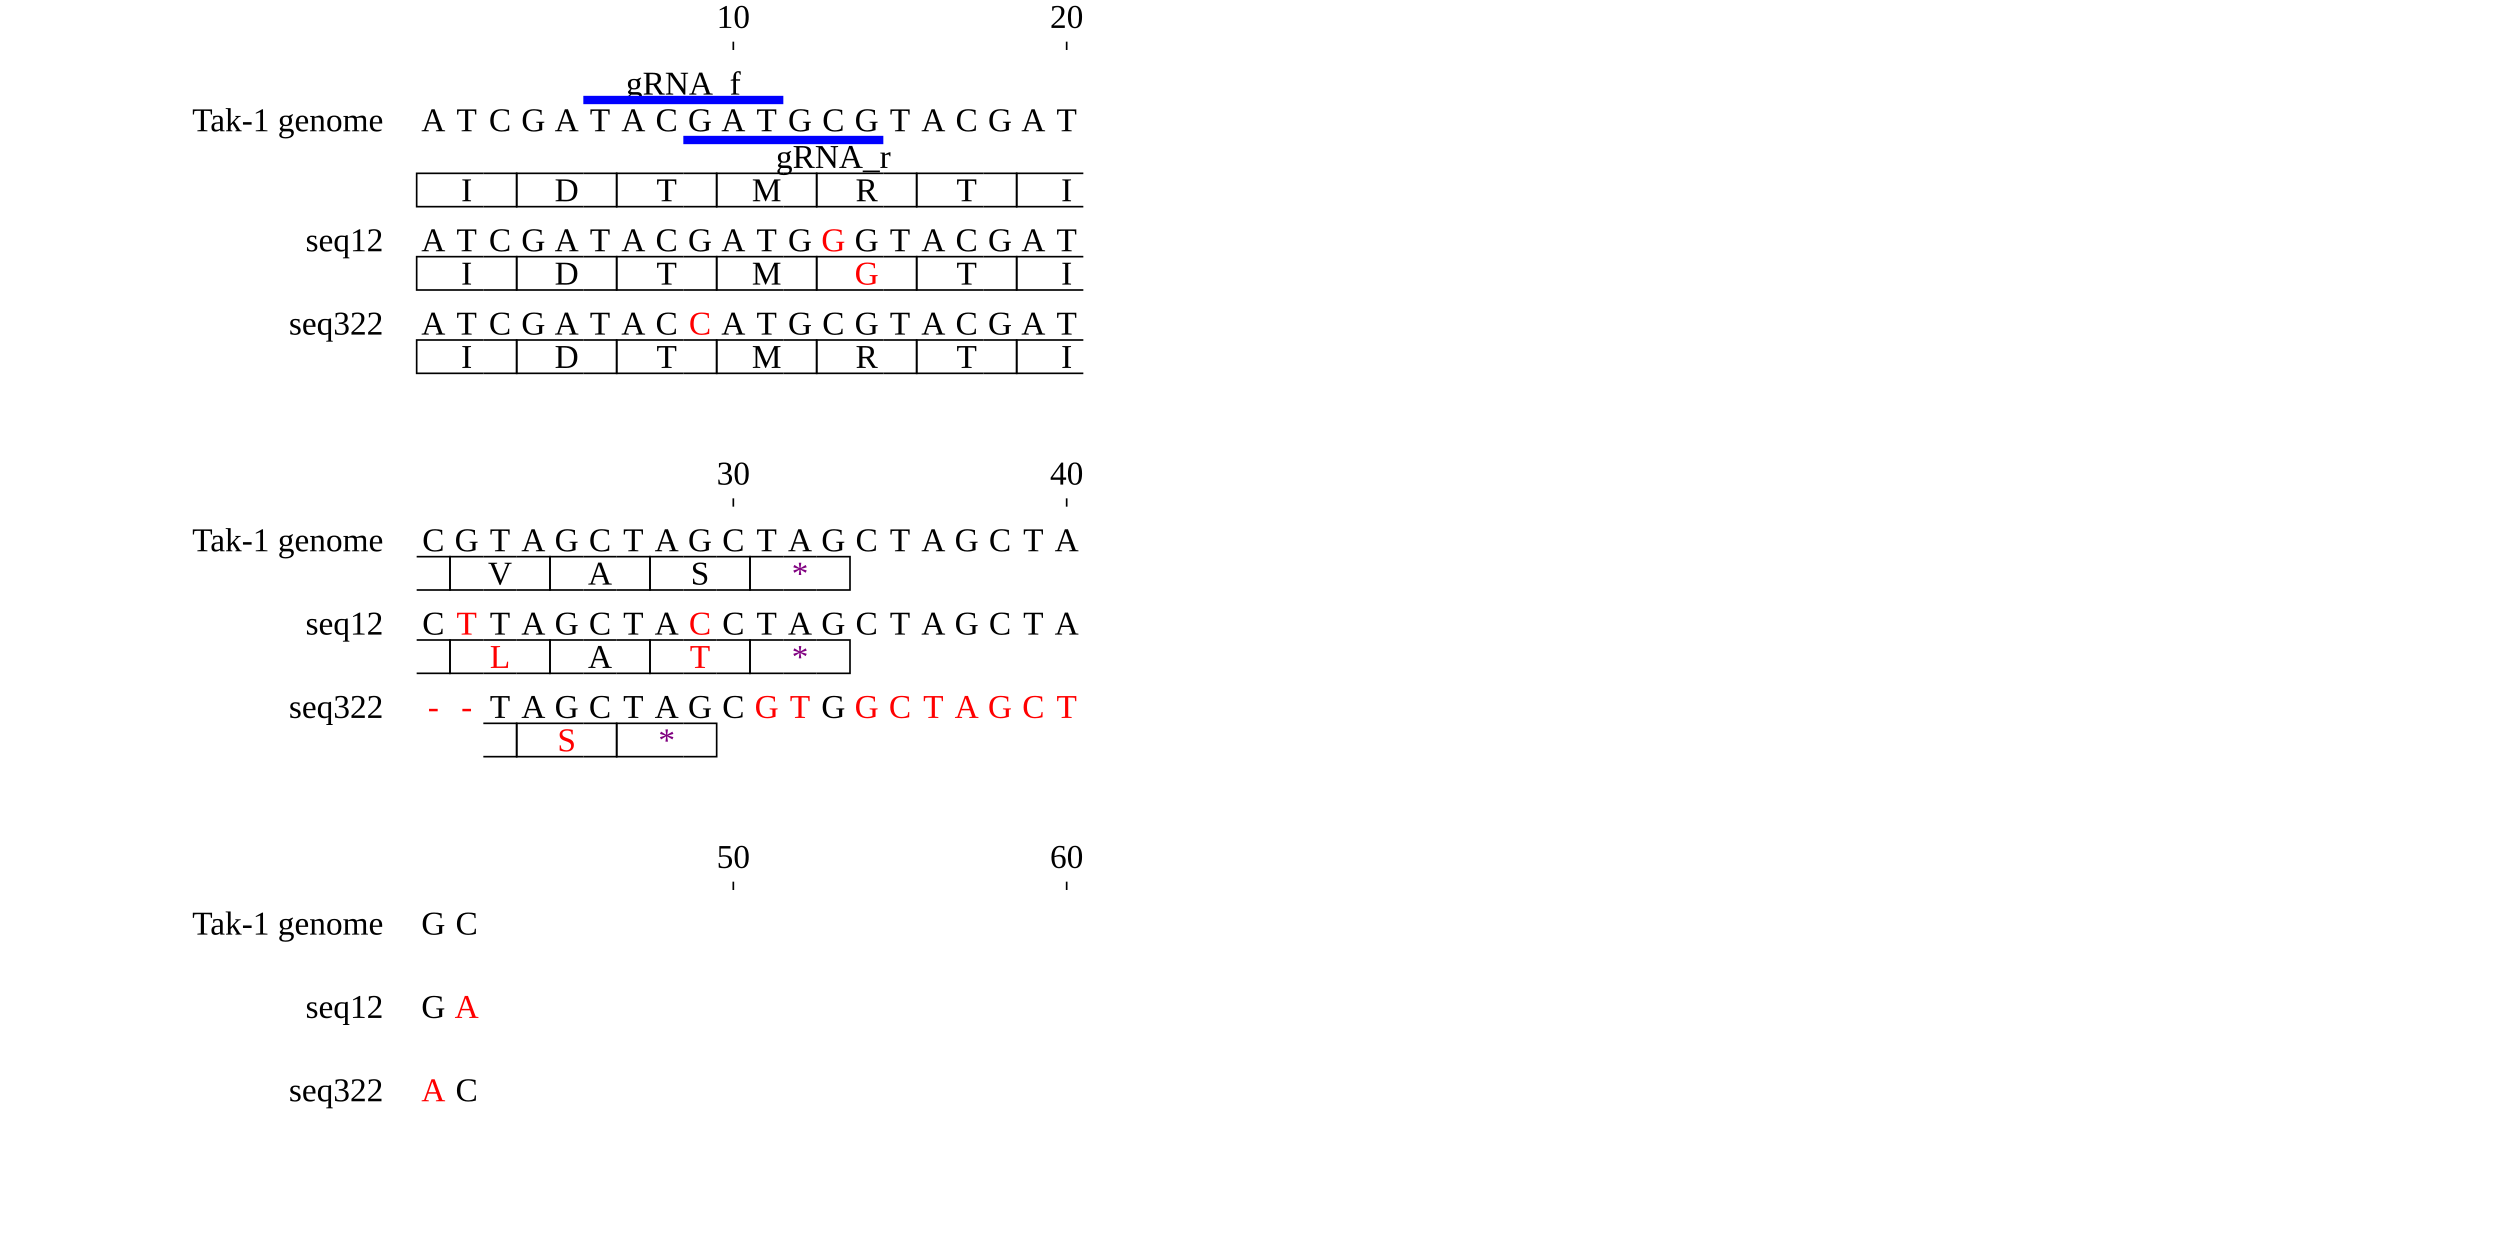
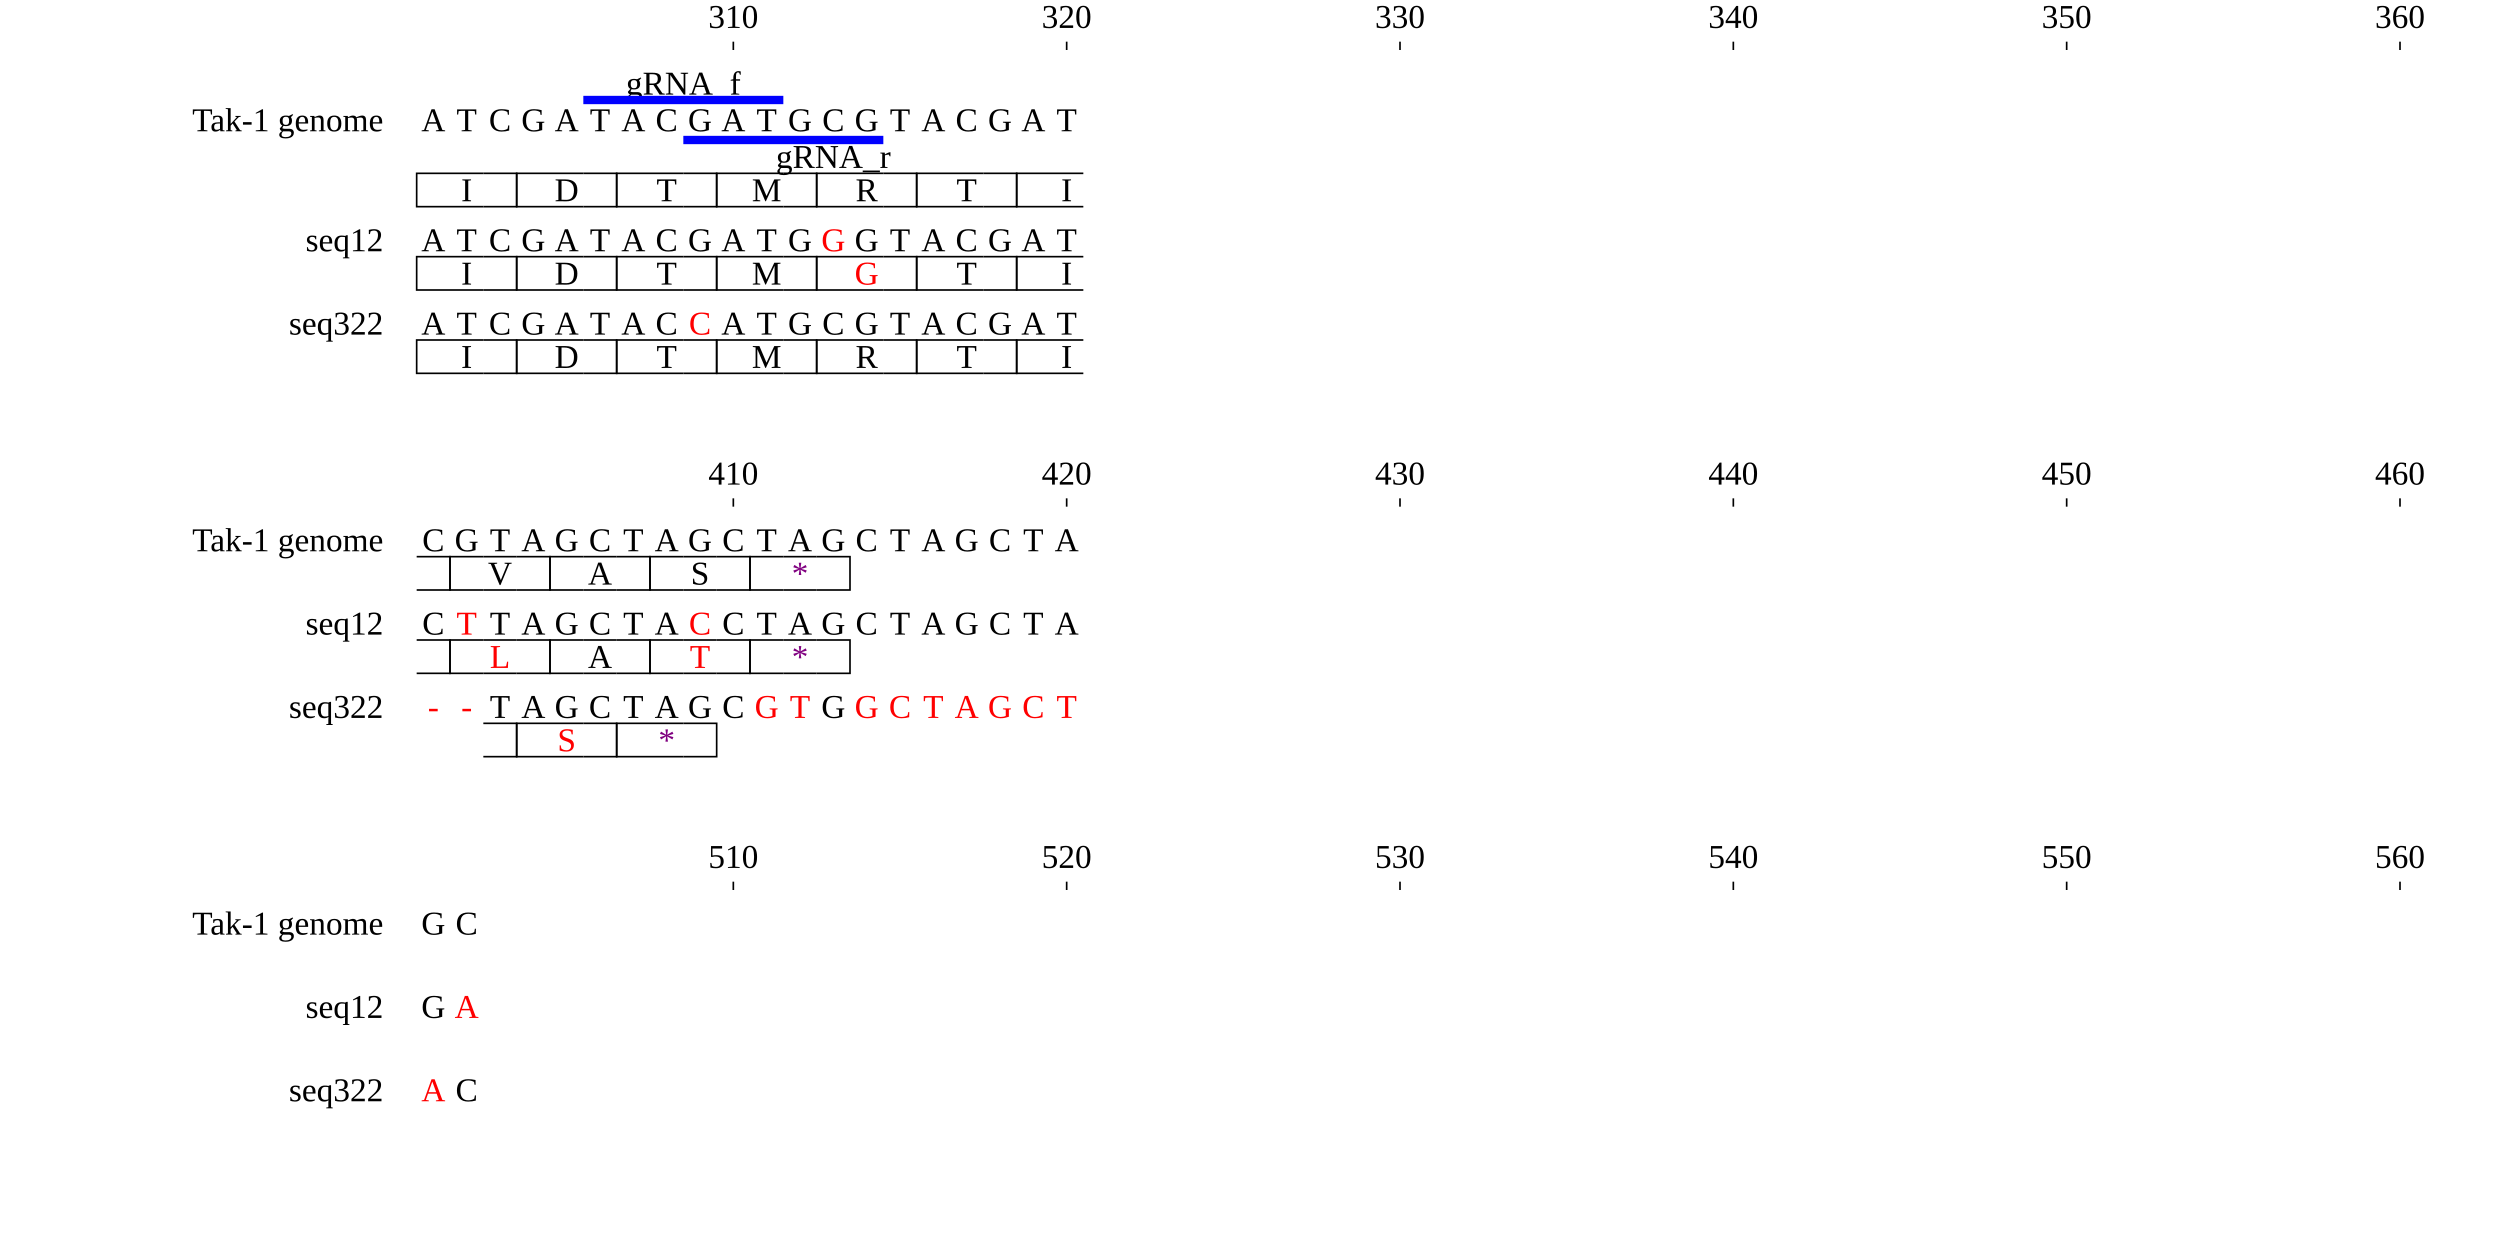
<svg xmins="http://www.w3.org/2000/svg" viewBox="0 0 1500 750">
-   <text x="440" y="10.0" fill="black" style="font-size: 20px" text-anchor="middle" dominant-baseline="central">10</text>
+   <text x="440" y="10.0" fill="black" style="font-size: 20px" text-anchor="middle" dominant-baseline="central">310</text>
  <line x1="440" x2="440" y1="25.0" y2="30.0" stroke="black" />
-   <text x="640" y="10.0" fill="black" style="font-size: 20px" text-anchor="middle" dominant-baseline="central">20</text>
+   <text x="640" y="10.0" fill="black" style="font-size: 20px" text-anchor="middle" dominant-baseline="central">320</text>
  <line x1="640" x2="640" y1="25.0" y2="30.0" stroke="black" />
+   <text x="840" y="10.0" fill="black" style="font-size: 20px" text-anchor="middle" dominant-baseline="central">330</text>
+   <line x1="840" x2="840" y1="25.0" y2="30.0" stroke="black" />
+   <text x="1040" y="10.0" fill="black" style="font-size: 20px" text-anchor="middle" dominant-baseline="central">340</text>
+   <line x1="1040" x2="1040" y1="25.0" y2="30.0" stroke="black" />
+   <text x="1240" y="10.0" fill="black" style="font-size: 20px" text-anchor="middle" dominant-baseline="central">350</text>
+   <line x1="1240" x2="1240" y1="25.0" y2="30.0" stroke="black" />
+   <text x="1440" y="10.0" fill="black" style="font-size: 20px" text-anchor="middle" dominant-baseline="central">360</text>
+   <line x1="1440" x2="1440" y1="25.0" y2="30.0" stroke="black" />
+   <text x="1640" y="10.0" fill="black" style="font-size: 20px" text-anchor="middle" dominant-baseline="central">370</text>
+   <line x1="1640" x2="1640" y1="25.0" y2="30.0" stroke="black" />
+   <text x="1840" y="10.0" fill="black" style="font-size: 20px" text-anchor="middle" dominant-baseline="central">380</text>
+   <line x1="1840" x2="1840" y1="25.0" y2="30.0" stroke="black" />
+   <text x="2040" y="10.0" fill="black" style="font-size: 20px" text-anchor="middle" dominant-baseline="central">390</text>
+   <line x1="2040" x2="2040" y1="25.0" y2="30.0" stroke="black" />
+   <text x="2240" y="10.0" fill="black" style="font-size: 20px" text-anchor="middle" dominant-baseline="central">400</text>
+   <line x1="2240" x2="2240" y1="25.0" y2="30.0" stroke="black" />
  <text x="410.0" y="50.0" fill="black" style="font-size: 20px" text-anchor="middle" dominant-baseline="central">gRNA_f</text>
  <line x1="350.0" x2="470.0" y1="60.0" y2="60.0" stroke="blue" stroke-width="5" />
  <text x="230.0" y="72.0" fill="black" style="font-size: 20px" text-anchor="end" dominant-baseline="central">Tak-1 genome</text>
  <text x="260" y="72.0" fill="black" style="font-size: 20px" text-anchor="middle" dominant-baseline="central">A</text>
  <text x="280" y="72.0" fill="black" style="font-size: 20px" text-anchor="middle" dominant-baseline="central">T</text>
  <text x="300" y="72.0" fill="black" style="font-size: 20px" text-anchor="middle" dominant-baseline="central">C</text>
  <text x="320" y="72.0" fill="black" style="font-size: 20px" text-anchor="middle" dominant-baseline="central">G</text>
  <text x="340" y="72.0" fill="black" style="font-size: 20px" text-anchor="middle" dominant-baseline="central">A</text>
  <text x="360" y="72.0" fill="black" style="font-size: 20px" text-anchor="middle" dominant-baseline="central">T</text>
  <text x="380" y="72.0" fill="black" style="font-size: 20px" text-anchor="middle" dominant-baseline="central">A</text>
  <text x="400" y="72.0" fill="black" style="font-size: 20px" text-anchor="middle" dominant-baseline="central">C</text>
  <text x="420" y="72.0" fill="black" style="font-size: 20px" text-anchor="middle" dominant-baseline="central">G</text>
  <text x="440" y="72.0" fill="black" style="font-size: 20px" text-anchor="middle" dominant-baseline="central">A</text>
  <text x="460" y="72.0" fill="black" style="font-size: 20px" text-anchor="middle" dominant-baseline="central">T</text>
  <text x="480" y="72.0" fill="black" style="font-size: 20px" text-anchor="middle" dominant-baseline="central">G</text>
  <text x="500" y="72.0" fill="black" style="font-size: 20px" text-anchor="middle" dominant-baseline="central">C</text>
  <text x="520" y="72.0" fill="black" style="font-size: 20px" text-anchor="middle" dominant-baseline="central">G</text>
  <text x="540" y="72.0" fill="black" style="font-size: 20px" text-anchor="middle" dominant-baseline="central">T</text>
  <text x="560" y="72.0" fill="black" style="font-size: 20px" text-anchor="middle" dominant-baseline="central">A</text>
  <text x="580" y="72.0" fill="black" style="font-size: 20px" text-anchor="middle" dominant-baseline="central">C</text>
  <text x="600" y="72.0" fill="black" style="font-size: 20px" text-anchor="middle" dominant-baseline="central">G</text>
  <text x="620" y="72.0" fill="black" style="font-size: 20px" text-anchor="middle" dominant-baseline="central">A</text>
  <text x="640" y="72.0" fill="black" style="font-size: 20px" text-anchor="middle" dominant-baseline="central">T</text>
  <text x="500.0" y="94.0" fill="black" style="font-size: 20px" text-anchor="middle" dominant-baseline="central">gRNA_r</text>
  <line x1="410.0" x2="530.0" y1="84.0" y2="84.0" stroke="blue" stroke-width="5" />
  <polyline fill="none" stroke="black" points="270.0,104.0 250.0,104.0 250.0,124.0 270.0,124.0" />
  <line stroke="black" x1="270.0" x2="290.0" y1="104.0" y2="104.0" />
  <line stroke="black" x1="270.0" x2="290.0" y1="124.0" y2="124.0" />
  <text x="280" y="114.0" fill="black" style="font-size: 20px" text-anchor="middle" dominant-baseline="central">I</text>
  <polyline fill="none" stroke="black" points="290.0,104.0 310.0,104.0 310.0,124.0 290.0,124.0" />
  <polyline fill="none" stroke="black" points="330.0,104.0 310.0,104.0 310.0,124.0 330.0,124.0" />
  <line stroke="black" x1="330.0" x2="350.0" y1="104.0" y2="104.0" />
  <line stroke="black" x1="330.0" x2="350.0" y1="124.0" y2="124.0" />
  <text x="340" y="114.0" fill="black" style="font-size: 20px" text-anchor="middle" dominant-baseline="central">D</text>
  <polyline fill="none" stroke="black" points="350.0,104.0 370.0,104.0 370.0,124.0 350.0,124.0" />
  <polyline fill="none" stroke="black" points="390.0,104.0 370.0,104.0 370.0,124.0 390.0,124.0" />
  <line stroke="black" x1="390.0" x2="410.0" y1="104.0" y2="104.0" />
  <line stroke="black" x1="390.0" x2="410.0" y1="124.0" y2="124.0" />
  <text x="400" y="114.0" fill="black" style="font-size: 20px" text-anchor="middle" dominant-baseline="central">T</text>
  <polyline fill="none" stroke="black" points="410.0,104.0 430.0,104.0 430.0,124.0 410.0,124.0" />
  <polyline fill="none" stroke="black" points="450.0,104.0 430.0,104.0 430.0,124.0 450.0,124.0" />
  <line stroke="black" x1="450.0" x2="470.0" y1="104.0" y2="104.0" />
  <line stroke="black" x1="450.0" x2="470.0" y1="124.0" y2="124.0" />
  <text x="460" y="114.0" fill="black" style="font-size: 20px" text-anchor="middle" dominant-baseline="central">M</text>
  <polyline fill="none" stroke="black" points="470.0,104.0 490.0,104.0 490.0,124.0 470.0,124.0" />
  <polyline fill="none" stroke="black" points="510.0,104.0 490.0,104.0 490.0,124.0 510.0,124.0" />
  <line stroke="black" x1="510.0" x2="530.0" y1="104.0" y2="104.0" />
  <line stroke="black" x1="510.0" x2="530.0" y1="124.0" y2="124.0" />
  <text x="520" y="114.0" fill="black" style="font-size: 20px" text-anchor="middle" dominant-baseline="central">R</text>
  <polyline fill="none" stroke="black" points="530.0,104.0 550.0,104.0 550.0,124.0 530.0,124.0" />
  <polyline fill="none" stroke="black" points="570.0,104.0 550.0,104.0 550.0,124.0 570.0,124.0" />
  <line stroke="black" x1="570.0" x2="590.0" y1="104.0" y2="104.0" />
  <line stroke="black" x1="570.0" x2="590.0" y1="124.0" y2="124.0" />
  <text x="580" y="114.0" fill="black" style="font-size: 20px" text-anchor="middle" dominant-baseline="central">T</text>
  <polyline fill="none" stroke="black" points="590.0,104.0 610.0,104.0 610.0,124.0 590.0,124.0" />
  <polyline fill="none" stroke="black" points="630.0,104.0 610.0,104.0 610.0,124.0 630.0,124.0" />
  <line stroke="black" x1="630.0" x2="650.0" y1="104.0" y2="104.0" />
  <line stroke="black" x1="630.0" x2="650.0" y1="124.0" y2="124.0" />
  <text x="640" y="114.0" fill="black" style="font-size: 20px" text-anchor="middle" dominant-baseline="central">I</text>
  <text x="230.0" y="144.0" fill="black" style="font-size: 20px" text-anchor="end" dominant-baseline="central">seq12</text>
  <text x="260" y="144.0" fill="black" style="font-size: 20px" text-anchor="middle" dominant-baseline="central">A</text>
  <text x="280" y="144.0" fill="black" style="font-size: 20px" text-anchor="middle" dominant-baseline="central">T</text>
  <text x="300" y="144.0" fill="black" style="font-size: 20px" text-anchor="middle" dominant-baseline="central">C</text>
  <text x="320" y="144.0" fill="black" style="font-size: 20px" text-anchor="middle" dominant-baseline="central">G</text>
  <text x="340" y="144.0" fill="black" style="font-size: 20px" text-anchor="middle" dominant-baseline="central">A</text>
  <text x="360" y="144.0" fill="black" style="font-size: 20px" text-anchor="middle" dominant-baseline="central">T</text>
  <text x="380" y="144.0" fill="black" style="font-size: 20px" text-anchor="middle" dominant-baseline="central">A</text>
  <text x="400" y="144.0" fill="black" style="font-size: 20px" text-anchor="middle" dominant-baseline="central">C</text>
  <text x="420" y="144.0" fill="black" style="font-size: 20px" text-anchor="middle" dominant-baseline="central">G</text>
  <text x="440" y="144.0" fill="black" style="font-size: 20px" text-anchor="middle" dominant-baseline="central">A</text>
  <text x="460" y="144.0" fill="black" style="font-size: 20px" text-anchor="middle" dominant-baseline="central">T</text>
  <text x="480" y="144.0" fill="black" style="font-size: 20px" text-anchor="middle" dominant-baseline="central">G</text>
  <text x="500" y="144.0" fill="red" style="font-size: 20px" text-anchor="middle" dominant-baseline="central">G</text>
  <text x="520" y="144.0" fill="black" style="font-size: 20px" text-anchor="middle" dominant-baseline="central">G</text>
  <text x="540" y="144.0" fill="black" style="font-size: 20px" text-anchor="middle" dominant-baseline="central">T</text>
  <text x="560" y="144.0" fill="black" style="font-size: 20px" text-anchor="middle" dominant-baseline="central">A</text>
  <text x="580" y="144.0" fill="black" style="font-size: 20px" text-anchor="middle" dominant-baseline="central">C</text>
  <text x="600" y="144.0" fill="black" style="font-size: 20px" text-anchor="middle" dominant-baseline="central">G</text>
  <text x="620" y="144.0" fill="black" style="font-size: 20px" text-anchor="middle" dominant-baseline="central">A</text>
  <text x="640" y="144.0" fill="black" style="font-size: 20px" text-anchor="middle" dominant-baseline="central">T</text>
  <polyline fill="none" stroke="black" points="270.0,154.0 250.0,154.0 250.0,174.0 270.0,174.0" />
  <line stroke="black" x1="270.0" x2="290.0" y1="154.0" y2="154.0" />
  <line stroke="black" x1="270.0" x2="290.0" y1="174.0" y2="174.0" />
  <text x="280" y="164.0" fill="black" style="font-size: 20px" text-anchor="middle" dominant-baseline="central">I</text>
  <polyline fill="none" stroke="black" points="290.0,154.0 310.0,154.0 310.0,174.0 290.0,174.0" />
  <polyline fill="none" stroke="black" points="330.0,154.0 310.0,154.0 310.0,174.0 330.0,174.0" />
  <line stroke="black" x1="330.0" x2="350.0" y1="154.0" y2="154.0" />
  <line stroke="black" x1="330.0" x2="350.0" y1="174.0" y2="174.0" />
  <text x="340" y="164.0" fill="black" style="font-size: 20px" text-anchor="middle" dominant-baseline="central">D</text>
  <polyline fill="none" stroke="black" points="350.0,154.0 370.0,154.0 370.0,174.0 350.0,174.0" />
  <polyline fill="none" stroke="black" points="390.0,154.0 370.0,154.0 370.0,174.0 390.0,174.0" />
  <line stroke="black" x1="390.0" x2="410.0" y1="154.0" y2="154.0" />
  <line stroke="black" x1="390.0" x2="410.0" y1="174.0" y2="174.0" />
  <text x="400" y="164.0" fill="black" style="font-size: 20px" text-anchor="middle" dominant-baseline="central">T</text>
  <polyline fill="none" stroke="black" points="410.0,154.0 430.0,154.0 430.0,174.0 410.0,174.0" />
  <polyline fill="none" stroke="black" points="450.0,154.0 430.0,154.0 430.0,174.0 450.0,174.0" />
  <line stroke="black" x1="450.0" x2="470.0" y1="154.0" y2="154.0" />
  <line stroke="black" x1="450.0" x2="470.0" y1="174.0" y2="174.0" />
  <text x="460" y="164.0" fill="black" style="font-size: 20px" text-anchor="middle" dominant-baseline="central">M</text>
  <polyline fill="none" stroke="black" points="470.0,154.0 490.0,154.0 490.0,174.0 470.0,174.0" />
  <polyline fill="none" stroke="black" points="510.0,154.0 490.0,154.0 490.0,174.0 510.0,174.0" />
  <line stroke="black" x1="510.0" x2="530.0" y1="154.0" y2="154.0" />
  <line stroke="black" x1="510.0" x2="530.0" y1="174.0" y2="174.0" />
  <text x="520" y="164.0" fill="red" style="font-size: 20px" text-anchor="middle" dominant-baseline="central">G</text>
  <polyline fill="none" stroke="black" points="530.0,154.0 550.0,154.0 550.0,174.0 530.0,174.0" />
  <polyline fill="none" stroke="black" points="570.0,154.0 550.0,154.0 550.0,174.0 570.0,174.0" />
  <line stroke="black" x1="570.0" x2="590.0" y1="154.0" y2="154.0" />
  <line stroke="black" x1="570.0" x2="590.0" y1="174.0" y2="174.0" />
  <text x="580" y="164.0" fill="black" style="font-size: 20px" text-anchor="middle" dominant-baseline="central">T</text>
  <polyline fill="none" stroke="black" points="590.0,154.0 610.0,154.0 610.0,174.0 590.0,174.0" />
  <polyline fill="none" stroke="black" points="630.0,154.0 610.0,154.0 610.0,174.0 630.0,174.0" />
  <line stroke="black" x1="630.0" x2="650.0" y1="154.0" y2="154.0" />
  <line stroke="black" x1="630.0" x2="650.0" y1="174.0" y2="174.0" />
  <text x="640" y="164.0" fill="black" style="font-size: 20px" text-anchor="middle" dominant-baseline="central">I</text>
  <text x="230.0" y="194.0" fill="black" style="font-size: 20px" text-anchor="end" dominant-baseline="central">seq322</text>
  <text x="260" y="194.0" fill="black" style="font-size: 20px" text-anchor="middle" dominant-baseline="central">A</text>
  <text x="280" y="194.0" fill="black" style="font-size: 20px" text-anchor="middle" dominant-baseline="central">T</text>
  <text x="300" y="194.0" fill="black" style="font-size: 20px" text-anchor="middle" dominant-baseline="central">C</text>
  <text x="320" y="194.0" fill="black" style="font-size: 20px" text-anchor="middle" dominant-baseline="central">G</text>
  <text x="340" y="194.0" fill="black" style="font-size: 20px" text-anchor="middle" dominant-baseline="central">A</text>
  <text x="360" y="194.0" fill="black" style="font-size: 20px" text-anchor="middle" dominant-baseline="central">T</text>
  <text x="380" y="194.0" fill="black" style="font-size: 20px" text-anchor="middle" dominant-baseline="central">A</text>
  <text x="400" y="194.0" fill="black" style="font-size: 20px" text-anchor="middle" dominant-baseline="central">C</text>
  <text x="420" y="194.0" fill="red" style="font-size: 20px" text-anchor="middle" dominant-baseline="central">C</text>
  <text x="440" y="194.0" fill="black" style="font-size: 20px" text-anchor="middle" dominant-baseline="central">A</text>
  <text x="460" y="194.0" fill="black" style="font-size: 20px" text-anchor="middle" dominant-baseline="central">T</text>
  <text x="480" y="194.0" fill="black" style="font-size: 20px" text-anchor="middle" dominant-baseline="central">G</text>
  <text x="500" y="194.0" fill="black" style="font-size: 20px" text-anchor="middle" dominant-baseline="central">C</text>
  <text x="520" y="194.0" fill="black" style="font-size: 20px" text-anchor="middle" dominant-baseline="central">G</text>
  <text x="540" y="194.0" fill="black" style="font-size: 20px" text-anchor="middle" dominant-baseline="central">T</text>
  <text x="560" y="194.0" fill="black" style="font-size: 20px" text-anchor="middle" dominant-baseline="central">A</text>
  <text x="580" y="194.0" fill="black" style="font-size: 20px" text-anchor="middle" dominant-baseline="central">C</text>
  <text x="600" y="194.0" fill="black" style="font-size: 20px" text-anchor="middle" dominant-baseline="central">G</text>
  <text x="620" y="194.0" fill="black" style="font-size: 20px" text-anchor="middle" dominant-baseline="central">A</text>
  <text x="640" y="194.0" fill="black" style="font-size: 20px" text-anchor="middle" dominant-baseline="central">T</text>
  <polyline fill="none" stroke="black" points="270.0,204.0 250.0,204.0 250.0,224.0 270.0,224.0" />
  <line stroke="black" x1="270.0" x2="290.0" y1="204.0" y2="204.0" />
  <line stroke="black" x1="270.0" x2="290.0" y1="224.0" y2="224.0" />
  <text x="280" y="214.0" fill="black" style="font-size: 20px" text-anchor="middle" dominant-baseline="central">I</text>
  <polyline fill="none" stroke="black" points="290.0,204.0 310.0,204.0 310.0,224.0 290.0,224.0" />
  <polyline fill="none" stroke="black" points="330.0,204.0 310.0,204.0 310.0,224.0 330.0,224.0" />
  <line stroke="black" x1="330.0" x2="350.0" y1="204.0" y2="204.0" />
  <line stroke="black" x1="330.0" x2="350.0" y1="224.0" y2="224.0" />
  <text x="340" y="214.0" fill="black" style="font-size: 20px" text-anchor="middle" dominant-baseline="central">D</text>
  <polyline fill="none" stroke="black" points="350.0,204.0 370.0,204.0 370.0,224.0 350.0,224.0" />
  <polyline fill="none" stroke="black" points="390.0,204.0 370.0,204.0 370.0,224.0 390.0,224.0" />
  <line stroke="black" x1="390.0" x2="410.0" y1="204.0" y2="204.0" />
  <line stroke="black" x1="390.0" x2="410.0" y1="224.0" y2="224.0" />
  <text x="400" y="214.0" fill="black" style="font-size: 20px" text-anchor="middle" dominant-baseline="central">T</text>
  <polyline fill="none" stroke="black" points="410.0,204.0 430.0,204.0 430.0,224.0 410.0,224.0" />
  <polyline fill="none" stroke="black" points="450.0,204.0 430.0,204.0 430.0,224.0 450.0,224.0" />
  <line stroke="black" x1="450.0" x2="470.0" y1="204.0" y2="204.0" />
  <line stroke="black" x1="450.0" x2="470.0" y1="224.0" y2="224.0" />
  <text x="460" y="214.0" fill="black" style="font-size: 20px" text-anchor="middle" dominant-baseline="central">M</text>
  <polyline fill="none" stroke="black" points="470.0,204.0 490.0,204.0 490.0,224.0 470.0,224.0" />
  <polyline fill="none" stroke="black" points="510.0,204.0 490.0,204.0 490.0,224.0 510.0,224.0" />
  <line stroke="black" x1="510.0" x2="530.0" y1="204.0" y2="204.0" />
  <line stroke="black" x1="510.0" x2="530.0" y1="224.0" y2="224.0" />
  <text x="520" y="214.0" fill="black" style="font-size: 20px" text-anchor="middle" dominant-baseline="central">R</text>
  <polyline fill="none" stroke="black" points="530.0,204.0 550.0,204.0 550.0,224.0 530.0,224.0" />
  <polyline fill="none" stroke="black" points="570.0,204.0 550.0,204.0 550.0,224.0 570.0,224.0" />
  <line stroke="black" x1="570.0" x2="590.0" y1="204.0" y2="204.0" />
  <line stroke="black" x1="570.0" x2="590.0" y1="224.0" y2="224.0" />
  <text x="580" y="214.0" fill="black" style="font-size: 20px" text-anchor="middle" dominant-baseline="central">T</text>
  <polyline fill="none" stroke="black" points="590.0,204.0 610.0,204.0 610.0,224.0 590.0,224.0" />
  <polyline fill="none" stroke="black" points="630.0,204.0 610.0,204.0 610.0,224.0 630.0,224.0" />
  <line stroke="black" x1="630.0" x2="650.0" y1="204.0" y2="204.0" />
  <line stroke="black" x1="630.0" x2="650.0" y1="224.0" y2="224.0" />
  <text x="640" y="214.0" fill="black" style="font-size: 20px" text-anchor="middle" dominant-baseline="central">I</text>
-   <text x="440" y="284.0" fill="black" style="font-size: 20px" text-anchor="middle" dominant-baseline="central">30</text>
+   <text x="440" y="284.0" fill="black" style="font-size: 20px" text-anchor="middle" dominant-baseline="central">410</text>
  <line x1="440" x2="440" y1="299.0" y2="304.0" stroke="black" />
-   <text x="640" y="284.0" fill="black" style="font-size: 20px" text-anchor="middle" dominant-baseline="central">40</text>
+   <text x="640" y="284.0" fill="black" style="font-size: 20px" text-anchor="middle" dominant-baseline="central">420</text>
  <line x1="640" x2="640" y1="299.0" y2="304.0" stroke="black" />
+   <text x="840" y="284.0" fill="black" style="font-size: 20px" text-anchor="middle" dominant-baseline="central">430</text>
+   <line x1="840" x2="840" y1="299.0" y2="304.0" stroke="black" />
+   <text x="1040" y="284.0" fill="black" style="font-size: 20px" text-anchor="middle" dominant-baseline="central">440</text>
+   <line x1="1040" x2="1040" y1="299.0" y2="304.0" stroke="black" />
+   <text x="1240" y="284.0" fill="black" style="font-size: 20px" text-anchor="middle" dominant-baseline="central">450</text>
+   <line x1="1240" x2="1240" y1="299.0" y2="304.0" stroke="black" />
+   <text x="1440" y="284.0" fill="black" style="font-size: 20px" text-anchor="middle" dominant-baseline="central">460</text>
+   <line x1="1440" x2="1440" y1="299.0" y2="304.0" stroke="black" />
+   <text x="1640" y="284.0" fill="black" style="font-size: 20px" text-anchor="middle" dominant-baseline="central">470</text>
+   <line x1="1640" x2="1640" y1="299.0" y2="304.0" stroke="black" />
+   <text x="1840" y="284.0" fill="black" style="font-size: 20px" text-anchor="middle" dominant-baseline="central">480</text>
+   <line x1="1840" x2="1840" y1="299.0" y2="304.0" stroke="black" />
+   <text x="2040" y="284.0" fill="black" style="font-size: 20px" text-anchor="middle" dominant-baseline="central">490</text>
+   <line x1="2040" x2="2040" y1="299.0" y2="304.0" stroke="black" />
+   <text x="2240" y="284.0" fill="black" style="font-size: 20px" text-anchor="middle" dominant-baseline="central">500</text>
+   <line x1="2240" x2="2240" y1="299.0" y2="304.0" stroke="black" />
  <text x="230.0" y="324.0" fill="black" style="font-size: 20px" text-anchor="end" dominant-baseline="central">Tak-1 genome</text>
  <text x="260" y="324.0" fill="black" style="font-size: 20px" text-anchor="middle" dominant-baseline="central">C</text>
  <text x="280" y="324.0" fill="black" style="font-size: 20px" text-anchor="middle" dominant-baseline="central">G</text>
  <text x="300" y="324.0" fill="black" style="font-size: 20px" text-anchor="middle" dominant-baseline="central">T</text>
  <text x="320" y="324.0" fill="black" style="font-size: 20px" text-anchor="middle" dominant-baseline="central">A</text>
  <text x="340" y="324.0" fill="black" style="font-size: 20px" text-anchor="middle" dominant-baseline="central">G</text>
  <text x="360" y="324.0" fill="black" style="font-size: 20px" text-anchor="middle" dominant-baseline="central">C</text>
  <text x="380" y="324.0" fill="black" style="font-size: 20px" text-anchor="middle" dominant-baseline="central">T</text>
  <text x="400" y="324.0" fill="black" style="font-size: 20px" text-anchor="middle" dominant-baseline="central">A</text>
  <text x="420" y="324.0" fill="black" style="font-size: 20px" text-anchor="middle" dominant-baseline="central">G</text>
  <text x="440" y="324.0" fill="black" style="font-size: 20px" text-anchor="middle" dominant-baseline="central">C</text>
  <text x="460" y="324.0" fill="black" style="font-size: 20px" text-anchor="middle" dominant-baseline="central">T</text>
  <text x="480" y="324.0" fill="black" style="font-size: 20px" text-anchor="middle" dominant-baseline="central">A</text>
  <text x="500" y="324.0" fill="black" style="font-size: 20px" text-anchor="middle" dominant-baseline="central">G</text>
  <text x="520" y="324.0" fill="black" style="font-size: 20px" text-anchor="middle" dominant-baseline="central">C</text>
  <text x="540" y="324.0" fill="black" style="font-size: 20px" text-anchor="middle" dominant-baseline="central">T</text>
  <text x="560" y="324.0" fill="black" style="font-size: 20px" text-anchor="middle" dominant-baseline="central">A</text>
  <text x="580" y="324.0" fill="black" style="font-size: 20px" text-anchor="middle" dominant-baseline="central">G</text>
  <text x="600" y="324.0" fill="black" style="font-size: 20px" text-anchor="middle" dominant-baseline="central">C</text>
  <text x="620" y="324.0" fill="black" style="font-size: 20px" text-anchor="middle" dominant-baseline="central">T</text>
  <text x="640" y="324.0" fill="black" style="font-size: 20px" text-anchor="middle" dominant-baseline="central">A</text>
  <polyline fill="none" stroke="black" points="250.0,334.0 270.0,334.0 270.0,354.0 250.0,354.0" />
  <polyline fill="none" stroke="black" points="290.0,334.0 270.0,334.0 270.0,354.0 290.0,354.0" />
  <line stroke="black" x1="290.0" x2="310.0" y1="334.0" y2="334.0" />
  <line stroke="black" x1="290.0" x2="310.0" y1="354.0" y2="354.0" />
  <text x="300" y="344.0" fill="black" style="font-size: 20px" text-anchor="middle" dominant-baseline="central">V</text>
  <polyline fill="none" stroke="black" points="310.0,334.0 330.0,334.0 330.0,354.0 310.0,354.0" />
  <polyline fill="none" stroke="black" points="350.0,334.0 330.0,334.0 330.0,354.0 350.0,354.0" />
  <line stroke="black" x1="350.0" x2="370.0" y1="334.0" y2="334.0" />
  <line stroke="black" x1="350.0" x2="370.0" y1="354.0" y2="354.0" />
  <text x="360" y="344.0" fill="black" style="font-size: 20px" text-anchor="middle" dominant-baseline="central">A</text>
  <polyline fill="none" stroke="black" points="370.0,334.0 390.0,334.0 390.0,354.0 370.0,354.0" />
  <polyline fill="none" stroke="black" points="410.0,334.0 390.0,334.0 390.0,354.0 410.0,354.0" />
  <line stroke="black" x1="410.0" x2="430.0" y1="334.0" y2="334.0" />
  <line stroke="black" x1="410.0" x2="430.0" y1="354.0" y2="354.0" />
  <text x="420" y="344.0" fill="black" style="font-size: 20px" text-anchor="middle" dominant-baseline="central">S</text>
  <polyline fill="none" stroke="black" points="430.0,334.0 450.0,334.0 450.0,354.0 430.0,354.0" />
  <polyline fill="none" stroke="black" points="470.0,334.0 450.0,334.0 450.0,354.0 470.0,354.0" />
  <line stroke="black" x1="470.0" x2="490.0" y1="334.0" y2="334.0" />
  <line stroke="black" x1="470.0" x2="490.0" y1="354.0" y2="354.0" />
  <text x="480" y="344.0" fill="purple" style="font-size: 20px" text-anchor="middle" dominant-baseline="central">*</text>
  <polyline fill="none" stroke="black" points="490.0,334.0 510.0,334.0 510.0,354.0 490.0,354.0" />
  <text x="230.0" y="374.0" fill="black" style="font-size: 20px" text-anchor="end" dominant-baseline="central">seq12</text>
  <text x="260" y="374.0" fill="black" style="font-size: 20px" text-anchor="middle" dominant-baseline="central">C</text>
  <text x="280" y="374.0" fill="red" style="font-size: 20px" text-anchor="middle" dominant-baseline="central">T</text>
  <text x="300" y="374.0" fill="black" style="font-size: 20px" text-anchor="middle" dominant-baseline="central">T</text>
  <text x="320" y="374.0" fill="black" style="font-size: 20px" text-anchor="middle" dominant-baseline="central">A</text>
  <text x="340" y="374.0" fill="black" style="font-size: 20px" text-anchor="middle" dominant-baseline="central">G</text>
  <text x="360" y="374.0" fill="black" style="font-size: 20px" text-anchor="middle" dominant-baseline="central">C</text>
  <text x="380" y="374.0" fill="black" style="font-size: 20px" text-anchor="middle" dominant-baseline="central">T</text>
  <text x="400" y="374.0" fill="black" style="font-size: 20px" text-anchor="middle" dominant-baseline="central">A</text>
  <text x="420" y="374.0" fill="red" style="font-size: 20px" text-anchor="middle" dominant-baseline="central">C</text>
  <text x="440" y="374.0" fill="black" style="font-size: 20px" text-anchor="middle" dominant-baseline="central">C</text>
  <text x="460" y="374.0" fill="black" style="font-size: 20px" text-anchor="middle" dominant-baseline="central">T</text>
  <text x="480" y="374.0" fill="black" style="font-size: 20px" text-anchor="middle" dominant-baseline="central">A</text>
  <text x="500" y="374.0" fill="black" style="font-size: 20px" text-anchor="middle" dominant-baseline="central">G</text>
  <text x="520" y="374.0" fill="black" style="font-size: 20px" text-anchor="middle" dominant-baseline="central">C</text>
  <text x="540" y="374.0" fill="black" style="font-size: 20px" text-anchor="middle" dominant-baseline="central">T</text>
  <text x="560" y="374.0" fill="black" style="font-size: 20px" text-anchor="middle" dominant-baseline="central">A</text>
  <text x="580" y="374.0" fill="black" style="font-size: 20px" text-anchor="middle" dominant-baseline="central">G</text>
  <text x="600" y="374.0" fill="black" style="font-size: 20px" text-anchor="middle" dominant-baseline="central">C</text>
  <text x="620" y="374.0" fill="black" style="font-size: 20px" text-anchor="middle" dominant-baseline="central">T</text>
  <text x="640" y="374.0" fill="black" style="font-size: 20px" text-anchor="middle" dominant-baseline="central">A</text>
  <polyline fill="none" stroke="black" points="250.0,384.0 270.0,384.0 270.0,404.0 250.0,404.0" />
  <polyline fill="none" stroke="black" points="290.0,384.0 270.0,384.0 270.0,404.0 290.0,404.0" />
  <line stroke="black" x1="290.0" x2="310.0" y1="384.0" y2="384.0" />
  <line stroke="black" x1="290.0" x2="310.0" y1="404.0" y2="404.0" />
  <text x="300" y="394.0" fill="red" style="font-size: 20px" text-anchor="middle" dominant-baseline="central">L</text>
  <polyline fill="none" stroke="black" points="310.0,384.0 330.0,384.0 330.0,404.0 310.0,404.0" />
  <polyline fill="none" stroke="black" points="350.0,384.0 330.0,384.0 330.0,404.0 350.0,404.0" />
  <line stroke="black" x1="350.0" x2="370.0" y1="384.0" y2="384.0" />
  <line stroke="black" x1="350.0" x2="370.0" y1="404.0" y2="404.0" />
  <text x="360" y="394.0" fill="black" style="font-size: 20px" text-anchor="middle" dominant-baseline="central">A</text>
  <polyline fill="none" stroke="black" points="370.0,384.0 390.0,384.0 390.0,404.0 370.0,404.0" />
  <polyline fill="none" stroke="black" points="410.0,384.0 390.0,384.0 390.0,404.0 410.0,404.0" />
  <line stroke="black" x1="410.0" x2="430.0" y1="384.0" y2="384.0" />
  <line stroke="black" x1="410.0" x2="430.0" y1="404.0" y2="404.0" />
  <text x="420" y="394.0" fill="red" style="font-size: 20px" text-anchor="middle" dominant-baseline="central">T</text>
  <polyline fill="none" stroke="black" points="430.0,384.0 450.0,384.0 450.0,404.0 430.0,404.0" />
  <polyline fill="none" stroke="black" points="470.0,384.0 450.0,384.0 450.0,404.0 470.0,404.0" />
  <line stroke="black" x1="470.0" x2="490.0" y1="384.0" y2="384.0" />
  <line stroke="black" x1="470.0" x2="490.0" y1="404.0" y2="404.0" />
  <text x="480" y="394.0" fill="purple" style="font-size: 20px" text-anchor="middle" dominant-baseline="central">*</text>
  <polyline fill="none" stroke="black" points="490.0,384.0 510.0,384.0 510.0,404.0 490.0,404.0" />
  <text x="230.0" y="424.0" fill="black" style="font-size: 20px" text-anchor="end" dominant-baseline="central">seq322</text>
  <text x="260" y="424.0" fill="red" style="font-size: 20px" text-anchor="middle" dominant-baseline="central">-</text>
  <text x="280" y="424.0" fill="red" style="font-size: 20px" text-anchor="middle" dominant-baseline="central">-</text>
  <text x="300" y="424.0" fill="black" style="font-size: 20px" text-anchor="middle" dominant-baseline="central">T</text>
  <text x="320" y="424.0" fill="black" style="font-size: 20px" text-anchor="middle" dominant-baseline="central">A</text>
  <text x="340" y="424.0" fill="black" style="font-size: 20px" text-anchor="middle" dominant-baseline="central">G</text>
  <text x="360" y="424.0" fill="black" style="font-size: 20px" text-anchor="middle" dominant-baseline="central">C</text>
  <text x="380" y="424.0" fill="black" style="font-size: 20px" text-anchor="middle" dominant-baseline="central">T</text>
  <text x="400" y="424.0" fill="black" style="font-size: 20px" text-anchor="middle" dominant-baseline="central">A</text>
  <text x="420" y="424.0" fill="black" style="font-size: 20px" text-anchor="middle" dominant-baseline="central">G</text>
  <text x="440" y="424.0" fill="black" style="font-size: 20px" text-anchor="middle" dominant-baseline="central">C</text>
  <text x="460" y="424.0" fill="red" style="font-size: 20px" text-anchor="middle" dominant-baseline="central">G</text>
  <text x="480" y="424.0" fill="red" style="font-size: 20px" text-anchor="middle" dominant-baseline="central">T</text>
  <text x="500" y="424.0" fill="black" style="font-size: 20px" text-anchor="middle" dominant-baseline="central">G</text>
  <text x="520" y="424.0" fill="red" style="font-size: 20px" text-anchor="middle" dominant-baseline="central">G</text>
  <text x="540" y="424.0" fill="red" style="font-size: 20px" text-anchor="middle" dominant-baseline="central">C</text>
  <text x="560" y="424.0" fill="red" style="font-size: 20px" text-anchor="middle" dominant-baseline="central">T</text>
  <text x="580" y="424.0" fill="red" style="font-size: 20px" text-anchor="middle" dominant-baseline="central">A</text>
  <text x="600" y="424.0" fill="red" style="font-size: 20px" text-anchor="middle" dominant-baseline="central">G</text>
  <text x="620" y="424.0" fill="red" style="font-size: 20px" text-anchor="middle" dominant-baseline="central">C</text>
  <text x="640" y="424.0" fill="red" style="font-size: 20px" text-anchor="middle" dominant-baseline="central">T</text>
  <polyline fill="none" stroke="black" points="290.0,434.0 310.0,434.0 310.0,454.0 290.0,454.0" />
  <polyline fill="none" stroke="black" points="330.0,434.0 310.0,434.0 310.0,454.0 330.0,454.0" />
  <line stroke="black" x1="330.0" x2="350.0" y1="434.0" y2="434.0" />
  <line stroke="black" x1="330.0" x2="350.0" y1="454.0" y2="454.0" />
  <text x="340" y="444.0" fill="red" style="font-size: 20px" text-anchor="middle" dominant-baseline="central">S</text>
  <polyline fill="none" stroke="black" points="350.0,434.0 370.0,434.0 370.0,454.0 350.0,454.0" />
  <polyline fill="none" stroke="black" points="390.0,434.0 370.0,434.0 370.0,454.0 390.0,454.0" />
  <line stroke="black" x1="390.0" x2="410.0" y1="434.0" y2="434.0" />
  <line stroke="black" x1="390.0" x2="410.0" y1="454.0" y2="454.0" />
  <text x="400" y="444.0" fill="purple" style="font-size: 20px" text-anchor="middle" dominant-baseline="central">*</text>
  <polyline fill="none" stroke="black" points="410.0,434.0 430.0,434.0 430.0,454.0 410.0,454.0" />
-   <text x="440" y="514.0" fill="black" style="font-size: 20px" text-anchor="middle" dominant-baseline="central">50</text>
+   <text x="440" y="514.0" fill="black" style="font-size: 20px" text-anchor="middle" dominant-baseline="central">510</text>
  <line x1="440" x2="440" y1="529.0" y2="534.0" stroke="black" />
-   <text x="640" y="514.0" fill="black" style="font-size: 20px" text-anchor="middle" dominant-baseline="central">60</text>
+   <text x="640" y="514.0" fill="black" style="font-size: 20px" text-anchor="middle" dominant-baseline="central">520</text>
  <line x1="640" x2="640" y1="529.0" y2="534.0" stroke="black" />
+   <text x="840" y="514.0" fill="black" style="font-size: 20px" text-anchor="middle" dominant-baseline="central">530</text>
+   <line x1="840" x2="840" y1="529.0" y2="534.0" stroke="black" />
+   <text x="1040" y="514.0" fill="black" style="font-size: 20px" text-anchor="middle" dominant-baseline="central">540</text>
+   <line x1="1040" x2="1040" y1="529.0" y2="534.0" stroke="black" />
+   <text x="1240" y="514.0" fill="black" style="font-size: 20px" text-anchor="middle" dominant-baseline="central">550</text>
+   <line x1="1240" x2="1240" y1="529.0" y2="534.0" stroke="black" />
+   <text x="1440" y="514.0" fill="black" style="font-size: 20px" text-anchor="middle" dominant-baseline="central">560</text>
+   <line x1="1440" x2="1440" y1="529.0" y2="534.0" stroke="black" />
+   <text x="1640" y="514.0" fill="black" style="font-size: 20px" text-anchor="middle" dominant-baseline="central">570</text>
+   <line x1="1640" x2="1640" y1="529.0" y2="534.0" stroke="black" />
+   <text x="1840" y="514.0" fill="black" style="font-size: 20px" text-anchor="middle" dominant-baseline="central">580</text>
+   <line x1="1840" x2="1840" y1="529.0" y2="534.0" stroke="black" />
+   <text x="2040" y="514.0" fill="black" style="font-size: 20px" text-anchor="middle" dominant-baseline="central">590</text>
+   <line x1="2040" x2="2040" y1="529.0" y2="534.0" stroke="black" />
+   <text x="2240" y="514.0" fill="black" style="font-size: 20px" text-anchor="middle" dominant-baseline="central">600</text>
+   <line x1="2240" x2="2240" y1="529.0" y2="534.0" stroke="black" />
  <text x="230.0" y="554.0" fill="black" style="font-size: 20px" text-anchor="end" dominant-baseline="central">Tak-1 genome</text>
  <text x="260" y="554.0" fill="black" style="font-size: 20px" text-anchor="middle" dominant-baseline="central">G</text>
  <text x="280" y="554.0" fill="black" style="font-size: 20px" text-anchor="middle" dominant-baseline="central">C</text>
  <text x="230.0" y="604.0" fill="black" style="font-size: 20px" text-anchor="end" dominant-baseline="central">seq12</text>
  <text x="260" y="604.0" fill="black" style="font-size: 20px" text-anchor="middle" dominant-baseline="central">G</text>
  <text x="280" y="604.0" fill="red" style="font-size: 20px" text-anchor="middle" dominant-baseline="central">A</text>
  <text x="230.0" y="654.0" fill="black" style="font-size: 20px" text-anchor="end" dominant-baseline="central">seq322</text>
  <text x="260" y="654.0" fill="red" style="font-size: 20px" text-anchor="middle" dominant-baseline="central">A</text>
  <text x="280" y="654.0" fill="black" style="font-size: 20px" text-anchor="middle" dominant-baseline="central">C</text>
</svg>
